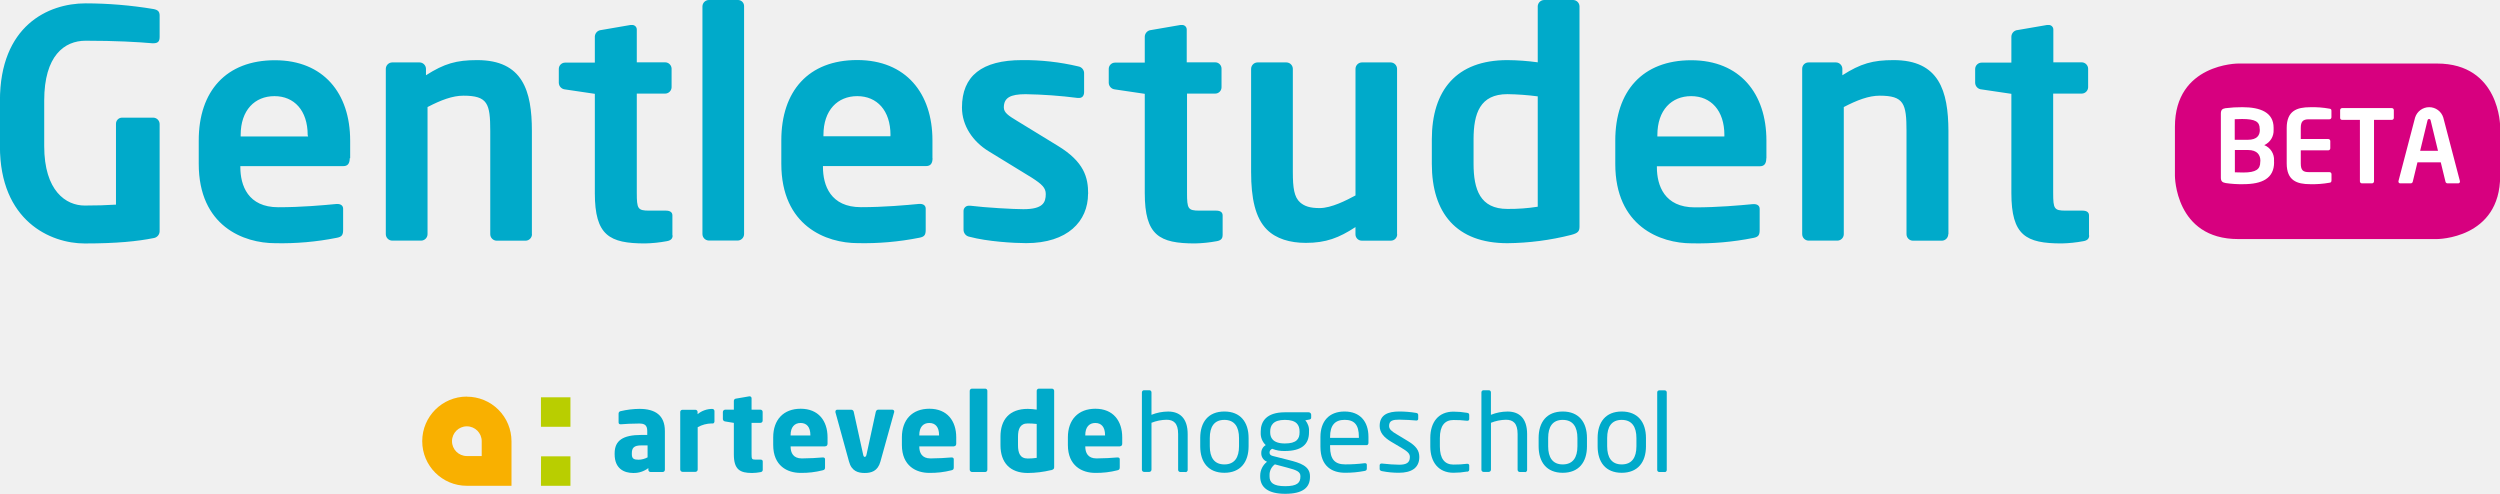
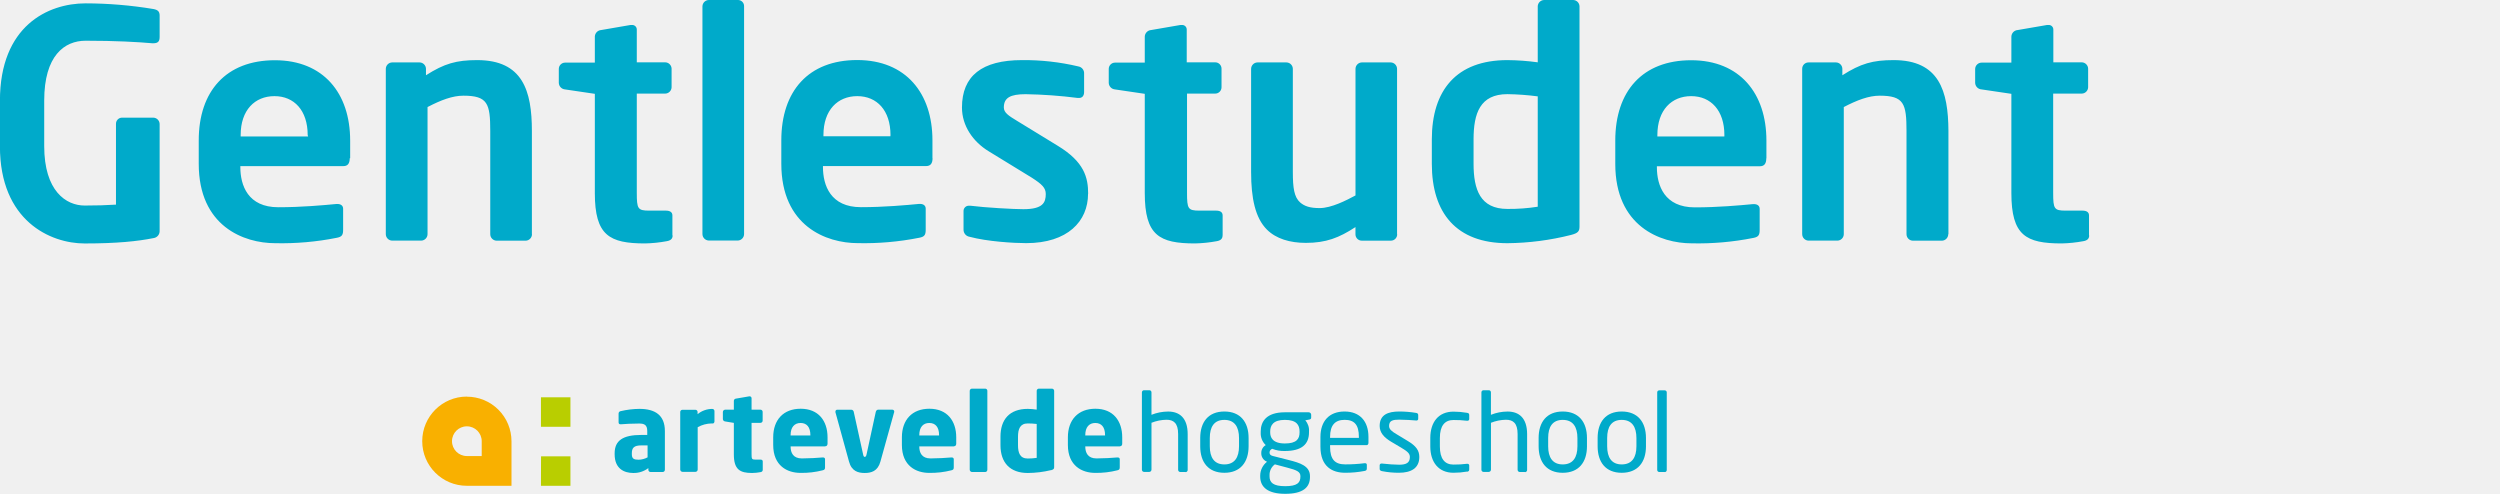
- <svg xmlns="http://www.w3.org/2000/svg" id="Laag_1" data-name="Laag 1" viewBox="0 0 767.36 151.55">
+ <svg xmlns="http://www.w3.org/2000/svg" data-name="Laag 1" width="767.36" height="151.55">
+   <rect id="backgroundrect" width="100%" height="100%" x="0" y="0" fill="none" stroke="none" />
  <defs>
    <style>.cls-1{fill:#00aaca;}.cls-2{fill:#b9ce00;}.cls-3{fill:#f9b000;}.cls-4{fill:#d7007f;}.cls-5{fill:#fff;}</style>
  </defs>
-   <path class="cls-1" d="M758.21,148.77v-6.11c0-1-.78-1.46-2-1.46H751c-3.5,0-3.79-.58-3.79-5.44V105.28H756a2,2,0,0,0,1.94-1.94V97.62A2,2,0,0,0,756,95.68h-8.74v-10a1.4,1.4,0,0,0-1.55-1.46h-.39l-9,1.55a2.09,2.09,0,0,0-1.94,2v8h-9.12a2,2,0,0,0-2,1.94V102a2.1,2.1,0,0,0,2,2l9.12,1.35v30.48c0,13,4.47,15.44,15.43,15.44a41,41,0,0,0,6.6-.68c1.27-.2,1.85-.78,1.85-1.75m-43.2-.39V116.74C715,104.41,712.2,95,698.22,95c-6.4,0-10.09,1.06-15.72,4.65v-2a2,2,0,0,0-1.94-1.94h-8.45a1.94,1.94,0,0,0-1.94,1.94v50.76a2,2,0,0,0,1.94,2H681a2,2,0,0,0,1.94-2v-39c4.08-2.13,7.67-3.49,11-3.49,7.48,0,8.25,2.42,8.25,10.87v31.64a2,2,0,0,0,1.94,2h8.93a2,2,0,0,0,1.94-2m-68.72-30H625.72V118c0-7.67,4.36-11.94,10.38-11.94s10.19,4.37,10.19,11.94Zm12.91,6.7v-5.44c0-14.46-8.15-24.65-23.1-24.65s-23.29,9.51-23.29,24.65v7.18c0,19.13,13.78,24.37,23.49,24.37a86.66,86.66,0,0,0,18.83-1.65c1.74-.3,2-1,2-2.53v-6.4c0-1-.78-1.46-1.75-1.46h-.29c-4.08.39-10.78,1-17.87,1-9.31,0-11.64-6.7-11.64-12.33v-.29h31.64c1.36,0,1.94-.87,1.94-2.42M589,140a56.18,56.18,0,0,1-9.31.68c-8.35,0-10.39-5.92-10.39-13.88v-7.47c0-8,2-13.88,10.39-13.88a80.38,80.38,0,0,1,9.31.68Zm12.82,6V78.49a2,2,0,0,0-1.94-1.94H591a2,2,0,0,0-2,1.94V95.68a72.47,72.47,0,0,0-9.31-.68c-15.63,0-23.2,9.22-23.2,24.36v7.47c0,15.15,7.57,24.37,23.2,24.37a82.91,82.91,0,0,0,19.51-2.53c2.23-.58,2.62-1.16,2.62-2.62m-56,2.43V97.71a2,2,0,0,0-1.94-2H535a2,2,0,0,0-1.94,2v38.83c-2.72,1.46-7.38,3.88-11,3.88-3,0-4.66-.58-6-1.74-1.84-1.65-2.23-4.47-2.23-9.32V97.71a2,2,0,0,0-1.94-2h-8.93a2,2,0,0,0-1.94,2v31.65c0,8,1.26,14.07,4.85,17.66,2.82,2.82,7.08,4.08,11.94,4.08,6.21,0,10.19-1.55,15.24-4.85v2.23a1.94,1.94,0,0,0,1.94,1.94h8.93a1.94,1.94,0,0,0,1.94-1.94m-53.58.29v-6.11c0-1-.77-1.46-2-1.46h-5.14c-3.5,0-3.79-.58-3.79-5.44V105.28H490a1.94,1.94,0,0,0,1.94-1.94V97.62A1.94,1.94,0,0,0,490,95.68h-8.74v-10a1.4,1.4,0,0,0-1.55-1.46h-.39l-9,1.55a2.1,2.1,0,0,0-1.94,2v8h-9.12a1.94,1.94,0,0,0-1.94,1.94V102a2.09,2.09,0,0,0,1.94,2l9.12,1.35v30.48c0,13,4.47,15.44,15.44,15.44a41.08,41.08,0,0,0,6.6-.68c1.26-.2,1.84-.78,1.84-1.75M451,136.05c0-5-1.17-9.8-9.32-14.75L429,113.54c-2.42-1.46-3.88-2.43-3.88-4,0-3,2-4.08,6.7-4.08a145.4,145.4,0,0,1,16,1.16h.38c1,0,1.56-.68,1.56-1.84V99.17A2.11,2.11,0,0,0,448,96.94,71.84,71.84,0,0,0,430.71,95c-12.33,0-18.44,4.85-18.44,14.56,0,5.63,3.4,10.48,8.15,13.39l13.3,8.15c3.11,2,4.27,3.11,4.27,5,0,2.63-.87,4.66-6.89,4.66-2.91,0-11.65-.48-16.31-1.07h-.39a1.62,1.62,0,0,0-1.65,1.56V147a2.19,2.19,0,0,0,1.85,2.23c5.43,1.46,13.59,1.95,17.37,1.95,12.72,0,19-6.7,19-15.15m-60.67-17.66H369.75V118c0-7.67,4.37-11.94,10.39-11.94s10.19,4.37,10.19,11.94Zm12.91,6.7v-5.44c0-14.46-8.15-24.65-23.1-24.65s-23.29,9.51-23.29,24.65v7.18c0,19.13,13.78,24.37,23.48,24.37a86.7,86.7,0,0,0,18.84-1.65c1.74-.3,2-1,2-2.53v-6.4c0-1-.77-1.46-1.74-1.46h-.29c-4.08.39-10.78,1-17.86,1-9.32,0-11.65-6.7-11.65-12.33v-.29H401.3c1.36,0,1.94-.87,1.94-2.42m-57.85,23.29V78.49a1.86,1.86,0,0,0-1.84-1.94h-9a2,2,0,0,0-1.94,1.94v69.89a2,2,0,0,0,1.94,2h9a2,2,0,0,0,1.84-2m-22,.39v-6.11c0-1-.78-1.46-2-1.46h-5.14c-3.5,0-3.79-.58-3.79-5.44V105.28h8.74a2,2,0,0,0,1.94-1.94V97.62a2,2,0,0,0-1.94-1.94h-8.74v-10a1.4,1.4,0,0,0-1.55-1.46h-.39l-9,1.55a2.09,2.09,0,0,0-1.94,2v8h-9.12a1.94,1.94,0,0,0-1.94,1.94V102a2.09,2.09,0,0,0,1.94,2l9.12,1.35v30.48c0,13,4.47,15.44,15.43,15.44a40.86,40.86,0,0,0,6.6-.68c1.27-.2,1.85-.78,1.85-1.75m-43.2-.39V116.74c0-12.33-2.81-21.74-16.79-21.74-6.4,0-10.09,1.06-15.72,4.65v-2a2,2,0,0,0-1.94-1.94h-8.45a2,2,0,0,0-1.94,1.94v50.76a2,2,0,0,0,1.94,2h8.93a2,2,0,0,0,1.94-2v-39c4.08-2.13,7.67-3.49,11-3.49,7.48,0,8.25,2.42,8.25,10.87v31.64a2,2,0,0,0,1.94,2h8.93a2,2,0,0,0,1.94-2m-68.72-30H190.87V118c0-7.67,4.36-11.94,10.38-11.94s10.19,4.37,10.19,11.94Zm12.91,6.7v-5.44c0-14.46-8.15-24.65-23.1-24.65S178,104.51,178,119.65v7.18c0,19.13,13.78,24.37,23.49,24.37a86.66,86.66,0,0,0,18.83-1.65c1.74-.3,2-1,2-2.53v-6.4c0-1-.78-1.46-1.75-1.46h-.29c-4.08.39-10.78,1-17.86,1-9.32,0-11.65-6.7-11.65-12.33v-.29h31.64c1.36,0,1.94-.87,1.94-2.42M166,147.22V114.6a2,2,0,0,0-1.94-1.94h-9.61a1.87,1.87,0,0,0-1.85,1.94v24.76c-3,.19-6,.28-9.61.28-5.72,0-12.42-4.46-12.42-18.24v-14c0-13.78,6.21-18.35,12.71-18.35,9.32,0,16,.39,20.48.78h.3c1.55,0,1.94-.68,1.94-2v-6.5c0-1.26-.58-1.75-1.85-2a128.14,128.14,0,0,0-20.87-1.75c-11.55,0-26.3,6.9-26.3,29.9v14c0,22.91,15.53,29.8,26,29.8,10,0,16.31-.68,21.16-1.65a2.15,2.15,0,0,0,1.85-2.33" transform="translate(-117 -76.55)" />
-   <polygon class="cls-2" points="166.04 149.11 175.09 149.11 175.09 140.06 166.07 140.06 166.04 149.11" />
-   <rect class="cls-2" x="166.04" y="121.95" width="9.05" height="9.05" />
-   <path class="cls-3" d="M264.86,216.53h-4.57a4.56,4.56,0,1,1,4.57-4.56Zm-4.57-18.25a13.69,13.69,0,0,0,0,27.38H274V212a13.68,13.68,0,0,0-13.69-13.69" transform="translate(-117 -76.55)" />
-   <path class="cls-1" d="M315.77,213.26h-1.9c-2.33,0-2.93.8-2.93,2.43v.3c0,1.4.7,1.67,2.1,1.67a6.16,6.16,0,0,0,2.73-.73Zm4.64,8.17h-3.74a.67.67,0,0,1-.66-.67v-.53a7.39,7.39,0,0,1-4.64,1.5c-2.9,0-5.71-1.4-5.71-5.74v-.3c0-3.9,2.51-5.64,8.21-5.64h1.8v-1.2c0-1.9-.93-2.3-2.5-2.3-2.14,0-4.5.13-5.54.23h-.16a.54.54,0,0,1-.6-.6v-2.7a.74.74,0,0,1,.63-.73,26.23,26.23,0,0,1,5.77-.7c4.81,0,7.81,1.93,7.81,6.8v11.91a.67.67,0,0,1-.67.67" transform="translate(-117 -76.55)" />
-   <path class="cls-1" d="M335.73,206.52h-.27a9.09,9.09,0,0,0-4.31,1.16v13a.69.69,0,0,1-.66.7h-4a.72.72,0,0,1-.7-.7V203a.67.67,0,0,1,.67-.67h4a.67.67,0,0,1,.66.67v.67a7.15,7.15,0,0,1,4.51-1.61.67.67,0,0,1,.67.67v3.17c0,.3-.2.64-.5.64" transform="translate(-117 -76.55)" />
-   <path class="cls-1" d="M350.49,221.46a14.16,14.16,0,0,1-2.64.27c-3.67,0-5.6-1-5.6-5.7v-9.68l-2.67-.44a.77.77,0,0,1-.7-.7V203a.72.72,0,0,1,.7-.7h2.67v-2.73a.71.71,0,0,1,.67-.67l4.07-.7h.1a.57.57,0,0,1,.6.57v3.53h2.73a.67.67,0,0,1,.67.67v2.7a.67.67,0,0,1-.67.67h-2.73v9.71c0,1.33.1,1.57,1.1,1.57h1.63c.44,0,.7.2.7.56v2.61a.67.67,0,0,1-.63.66" transform="translate(-117 -76.55)" />
-   <path class="cls-1" d="M365.74,210.09c0-2.47-1.14-3.71-3-3.71s-3.07,1.27-3.07,3.71v.13h6.07Zm4.57,3.47H359.67v.06c0,1.91.8,3.64,3.43,3.64,2.1,0,5.07-.17,6.41-.3h.1c.37,0,.63.17.63.53V220c0,.53-.13.77-.7.9a25.58,25.58,0,0,1-6.84.8c-4,0-8.37-2.13-8.37-8.57v-2.34c0-5.37,3.13-8.78,8.44-8.78,5.47,0,8.24,3.74,8.24,8.78v1.93c0,.51-.27.81-.7.81" transform="translate(-117 -76.55)" />
-   <path class="cls-1" d="M391.45,203.08l-4.21,15.15c-.83,3-2.87,3.5-4.84,3.5s-4-.53-4.8-3.5l-4.17-15.15a.46.46,0,0,1,0-.2.54.54,0,0,1,.53-.57h4.4a.79.79,0,0,1,.7.7l2.88,13.08c.09.5.26.7.49.7s.44-.2.54-.7L385.81,203c.1-.4.36-.7.7-.7h4.4a.57.57,0,0,1,.57.57.46.46,0,0,1,0,.2" transform="translate(-117 -76.55)" />
-   <path class="cls-1" d="M405.24,210.09c0-2.47-1.13-3.71-3-3.71s-3.07,1.27-3.07,3.71v.13h6.07Zm4.57,3.47H399.17v.06c0,1.91.8,3.64,3.44,3.64,2.1,0,5.07-.17,6.4-.3h.1c.37,0,.64.17.64.53V220c0,.53-.13.77-.7.9a25.69,25.69,0,0,1-6.84.8c-4,0-8.38-2.13-8.38-8.57v-2.34c0-5.37,3.14-8.78,8.44-8.78,5.48,0,8.24,3.74,8.24,8.78v1.93c0,.51-.26.81-.7.81" transform="translate(-117 -76.55)" />
-   <path class="cls-1" d="M419.42,221.43h-4.07a.73.73,0,0,1-.7-.7V196.51a.7.7,0,0,1,.7-.67h4.07a.65.65,0,0,1,.64.67v24.22a.67.67,0,0,1-.64.7" transform="translate(-117 -76.55)" />
-   <path class="cls-1" d="M435.21,206.68a25.17,25.17,0,0,0-2.74-.16c-2.37,0-3,1.73-3,4.07v2.6c0,2.37.6,4.1,3,4.1a18.62,18.62,0,0,0,2.74-.2Zm4.37,14.18a31.27,31.27,0,0,1-7.11.87c-5.41,0-8.38-3.13-8.38-8.54v-2.6c0-5.24,2.74-8.54,8.38-8.54a21.89,21.89,0,0,1,2.74.23v-5.77a.67.67,0,0,1,.66-.67h4a.7.7,0,0,1,.7.67v23.38c0,.54-.13.77-1,1" transform="translate(-117 -76.55)" />
-   <path class="cls-1" d="M456.19,210.09c0-2.47-1.13-3.71-3-3.71s-3.07,1.27-3.07,3.71v.13h6.07Zm4.57,3.47H450.12v.06c0,1.91.8,3.64,3.44,3.64,2.1,0,5.07-.17,6.4-.3h.1c.37,0,.64.17.64.53V220c0,.53-.14.77-.7.9a25.69,25.69,0,0,1-6.84.8c-4,0-8.38-2.13-8.38-8.57v-2.34c0-5.37,3.14-8.78,8.44-8.78,5.48,0,8.24,3.74,8.24,8.78v1.93c0,.51-.26.81-.7.81" transform="translate(-117 -76.55)" />
-   <path class="cls-1" d="M480.89,221.43h-1.61a.67.67,0,0,1-.66-.67v-11c0-3.34-1.41-4.37-3.57-4.37a12.9,12.9,0,0,0-4.61.93v14.41a.69.69,0,0,1-.66.67h-1.64a.67.67,0,0,1-.64-.67V197a.65.65,0,0,1,.64-.67h1.67a.64.64,0,0,1,.63.67v6.87a13.94,13.94,0,0,1,5.11-1c3.53,0,6,2,6,6.94v11a.67.67,0,0,1-.66.67" transform="translate(-117 -76.55)" />
-   <path class="cls-1" d="M497.31,211c0-3.41-1.36-5.57-4.5-5.57s-4.47,2.13-4.47,5.57v2.53c0,3.41,1.33,5.57,4.47,5.57s4.5-2.13,4.5-5.57Zm-4.5,10.67c-4.91,0-7.41-3.23-7.41-8.14V211c0-4.91,2.5-8.14,7.41-8.14s7.44,3.23,7.44,8.14v2.53c0,4.91-2.54,8.14-7.44,8.14" transform="translate(-117 -76.55)" />
-   <path class="cls-1" d="M515.89,209c0-2-.91-3.57-4.51-3.57s-4.5,1.71-4.5,3.57v.27c0,1.47.66,3.4,4.5,3.4,3.6,0,4.51-1.4,4.51-3.4Zm.26,13.68c0-1.3-1.07-1.83-4.07-2.6l-3.77-1a4,4,0,0,0-1.63,3.4v.3c0,1.87,1.1,3,4.8,3s4.67-1.07,4.67-2.91Zm2.71-17.35-1.21.24a4.62,4.62,0,0,1,1.14,3.43v.27c0,3.67-2.27,5.71-7.41,5.71a9.61,9.61,0,0,1-3.87-.67,1.21,1.21,0,0,0-.83,1.13c0,.57.26.87,1,1.07l5,1.27c3.27.83,6.41,1.77,6.41,4.9v.27c0,3.21-2.13,5.17-7.61,5.17-5.27,0-7.67-2-7.67-5.3v-.3a5.42,5.42,0,0,1,2.1-4.24l-.23-.1a2.75,2.75,0,0,1-1.54-2.6v0a2.75,2.75,0,0,1,1.37-2.41,4.93,4.93,0,0,1-1.54-3.87V209c0-3,1.67-5.9,7.41-5.9h7.31a.77.77,0,0,1,.77.73v.87c0,.43-.24.57-.6.63" transform="translate(-117 -76.55)" />
-   <path class="cls-1" d="M534.1,210.65c0-3.77-1.43-5.23-4.37-5.23s-4.47,1.63-4.47,5.23v.3h8.84Zm2.34,2.54H525.26v.47c0,4,1.57,5.43,4.64,5.43a46.45,46.45,0,0,0,5.94-.36H536c.27,0,.54.13.54.47v1.13c0,.43-.13.67-.67.77a30.74,30.74,0,0,1-6,.56c-3.84,0-7.57-1.8-7.57-8v-3c0-4.77,2.63-7.8,7.4-7.8s7.34,3.07,7.34,7.8v1.8c0,.44-.23.74-.63.74" transform="translate(-117 -76.55)" />
-   <path class="cls-1" d="M546.45,221.66a25.82,25.82,0,0,1-5.27-.5c-.44-.1-.7-.3-.7-.66v-1.17a.54.54,0,0,1,.6-.5h.13c1.6.2,4,.36,5.24.36,2.17,0,3.3-.56,3.3-2.36,0-1-.6-1.64-2.5-2.77l-3.37-2c-2-1.23-3.4-2.66-3.4-4.77,0-3.47,2.6-4.43,6-4.43a31,31,0,0,1,5.2.43c.44.07.63.3.63.67v1.1a.5.5,0,0,1-.56.56h-.1c-1.17-.1-3.31-.26-5.17-.26s-3.11.23-3.11,1.93c0,1,.77,1.64,2.3,2.54l3.31,2c2.77,1.63,3.67,3.07,3.67,5,0,3.4-2.5,4.83-6.24,4.83" transform="translate(-117 -76.55)" />
-   <path class="cls-1" d="M567.3,221.3a24.25,24.25,0,0,1-4.17.36c-4.54,0-7.11-3.2-7.11-8.1V211c0-4.9,2.54-8.1,7.11-8.1a24.53,24.53,0,0,1,4.17.36c.53.1.67.27.67.74v1.2a.51.51,0,0,1-.57.5h-.13a32,32,0,0,0-4.14-.23c-2.67,0-4.17,1.76-4.17,5.53v2.61c0,3.73,1.47,5.54,4.17,5.54a31.93,31.93,0,0,0,4.14-.24h.13a.51.51,0,0,1,.57.5v1.2c0,.44-.14.64-.67.74" transform="translate(-117 -76.55)" />
-   <path class="cls-1" d="M585.08,221.43h-1.59a.67.67,0,0,1-.67-.67v-11c0-3.34-1.41-4.37-3.57-4.37a12.9,12.9,0,0,0-4.61.93v14.41a.69.69,0,0,1-.66.67h-1.64a.66.66,0,0,1-.63-.67V197a.64.64,0,0,1,.63-.67H574a.64.64,0,0,1,.63.67v6.87a13.94,13.94,0,0,1,5.11-1c3.53,0,6,2,6,6.94v11a.67.67,0,0,1-.67.67" transform="translate(-117 -76.55)" />
-   <path class="cls-1" d="M601.18,211c0-3.41-1.37-5.57-4.51-5.57s-4.47,2.13-4.47,5.57v2.53c0,3.41,1.34,5.57,4.47,5.57s4.51-2.13,4.51-5.57Zm-4.51,10.67c-4.9,0-7.4-3.23-7.4-8.14V211c0-4.91,2.5-8.14,7.4-8.14s7.44,3.23,7.44,8.14v2.53c0,4.91-2.53,8.14-7.44,8.14" transform="translate(-117 -76.55)" />
-   <path class="cls-1" d="M619.29,211c0-3.41-1.37-5.57-4.51-5.57s-4.47,2.13-4.47,5.57v2.53c0,3.41,1.34,5.57,4.47,5.57s4.51-2.13,4.51-5.57Zm-4.51,10.67c-4.9,0-7.4-3.23-7.4-8.14V211c0-4.91,2.5-8.14,7.4-8.14s7.44,3.23,7.44,8.14v2.53c0,4.91-2.53,8.14-7.44,8.14" transform="translate(-117 -76.55)" />
-   <path class="cls-1" d="M628,221.43h-1.73a.63.63,0,0,1-.6-.67V197a.6.6,0,0,1,.6-.63H628a.6.6,0,0,1,.6.63v23.79a.63.63,0,0,1-.6.67" transform="translate(-117 -76.55)" />
-   <path class="cls-4" d="M804,96.05s-19.42,0-19.42,19.41v15.06s0,19.41,19.42,19.41H865s19.41,0,19.41-19.41V115.46s0-19.41-19.41-19.41Z" transform="translate(-117 -76.55)" />
-   <path class="cls-5" d="M865.33,122.84h-5.48l2.24-9.25c.1-.37.19-.5.5-.5s.41.13.5.5Zm6.73,9.46a1.3,1.3,0,0,1,0-.15l-5.11-19.52a4.53,4.53,0,0,0-8.65,0l-5.11,19.52a1.3,1.3,0,0,1,0,.15.53.53,0,0,0,.56.53H857a.66.66,0,0,0,.59-.53l1.43-5.92h7.16l1.44,5.92a.66.66,0,0,0,.59.53h3.3a.53.53,0,0,0,.56-.53m-20.3-19.52v-2.46a.6.6,0,0,0-.63-.59H835.91a.6.6,0,0,0-.62.59v2.46a.57.57,0,0,0,.62.56h5.45v18.87a.62.62,0,0,0,.62.62h3.08a.63.63,0,0,0,.63-.62V113.34h5.44a.58.58,0,0,0,.63-.56M832.64,132v-2a.62.62,0,0,0-.62-.62h-6.35c-1.81,0-2.46-.62-2.46-2.68v-4h8.43a.63.63,0,0,0,.63-.62v-2.24a.63.63,0,0,0-.63-.62h-8.43v-3.37c0-2,.65-2.68,2.46-2.68H832a.62.62,0,0,0,.62-.62v-2c0-.43-.16-.59-.62-.65a28.91,28.91,0,0,0-5.92-.44c-4.05,0-7.19,1.09-7.19,6.38V126.7c0,5.29,3.14,6.38,7.19,6.38a28.91,28.91,0,0,0,5.92-.44c.46-.06.62-.21.62-.65m-21.85-5.7c0,2.18-1.25,3.21-5.23,3.21-.66,0-1.81-.06-2.56-.06v-6.85h4c2.92,0,3.83,1.59,3.83,3.3Zm-.13-9.83c0,1.58-.81,3-3.7,3h-4v-6.32c.66,0,1.53-.06,2.28-.06,4,0,5.38.81,5.38,3Zm4.36,9.9v-.53a4.79,4.79,0,0,0-3-4.74,4.86,4.86,0,0,0,2.87-4.7v-.62c0-4.7-4-6.32-9.59-6.32a39.5,39.5,0,0,0-5.2.31c-1,.16-1.4.56-1.4,1.68v19.62c0,1.15.46,1.49,1.49,1.68a32.19,32.19,0,0,0,5.39.34c5.79,0,9.46-1.77,9.46-6.72" transform="translate(-117 -76.55)" />
+   <g class="currentLayer" style="">
+     <path class="cls-1" d="M641.21,72.22 v-6.11 c0,-1 -0.78,-1.46 -2,-1.46 H634 c-3.5,0 -3.79,-0.58 -3.79,-5.44 V28.73 H639 a2,2 0 0 0 1.94,-1.94 V21.07 A2,2 0 0 0 639,19.13 h-8.74 v-10 a1.4,1.4 0 0 0 -1.55,-1.46 h-0.39 l-9,1.55 a2.09,2.09 0 0 0 -1.94,2 v8 h-9.12 a2,2 0 0 0 -2,1.94 V25.45 a2.1,2.1 0 0 0 2,2 l9.12,1.35 v30.48 c0,13 4.47,15.44 15.43,15.44 a41,41 0 0 0 6.6,-0.68 c1.27,-0.2 1.85,-0.78 1.85,-1.75 m-43.2,-0.39 V40.19 C598,27.86 595.2,18.45 581.22,18.45 c-6.4,0 -10.09,1.06 -15.72,4.65 v-2 a2,2 0 0 0 -1.94,-1.94 h-8.45 a1.94,1.94 0 0 0 -1.94,1.94 v50.76 a2,2 0 0 0 1.94,2 H564 a2,2 0 0 0 1.94,-2 v-39 c4.08,-2.13 7.67,-3.49 11,-3.49 c7.48,0 8.25,2.42 8.25,10.87 v31.64 a2,2 0 0 0 1.94,2 h8.93 a2,2 0 0 0 1.94,-2 m-68.72,-30 H508.72 V41.45 c0,-7.67 4.36,-11.94 10.38,-11.94 s10.19,4.37 10.19,11.94 zm12.91,6.7 v-5.44 c0,-14.46 -8.15,-24.65 -23.1,-24.65 s-23.29,9.51 -23.29,24.65 v7.18 c0,19.13 13.78,24.37 23.49,24.37 a86.66,86.66 0 0 0 18.83,-1.65 c1.74,-0.3 2,-1 2,-2.53 v-6.4 c0,-1 -0.78,-1.46 -1.75,-1.46 h-0.29 c-4.08,0.39 -10.78,1 -17.87,1 c-9.31,0 -11.64,-6.7 -11.64,-12.33 v-0.29 h31.64 c1.36,0 1.94,-0.87 1.94,-2.42 M472,63.45 a56.18,56.18 0 0 1 -9.31,0.68 c-8.35,0 -10.39,-5.92 -10.39,-13.88 v-7.47 c0,-8 2,-13.88 10.39,-13.88 a80.38,80.38 0 0 1 9.31,0.68 zm12.82,6 V1.94 a2,2 0 0 0 -1.94,-1.94 H474 a2,2 0 0 0 -2,1.94 V19.13 a72.47,72.47 0 0 0 -9.31,-0.68 c-15.63,0 -23.2,9.22 -23.2,24.36 v7.47 c0,15.15 7.57,24.37 23.2,24.37 a82.91,82.91 0 0 0 19.51,-2.53 c2.23,-0.58 2.62,-1.16 2.62,-2.62 m-56,2.43 V21.16 a2,2 0 0 0 -1.94,-2 H418 a2,2 0 0 0 -1.94,2 v38.83 c-2.72,1.46 -7.38,3.88 -11,3.88 c-3,0 -4.66,-0.58 -6,-1.74 c-1.84,-1.65 -2.23,-4.47 -2.23,-9.32 V21.16 a2,2 0 0 0 -1.94,-2 h-8.93 a2,2 0 0 0 -1.94,2 v31.65 c0,8 1.26,14.07 4.85,17.66 c2.82,2.82 7.08,4.08 11.94,4.08 c6.21,0 10.19,-1.55 15.24,-4.85 v2.23 a1.94,1.94 0 0 0 1.94,1.94 h8.93 a1.94,1.94 0 0 0 1.94,-1.94 m-53.58,0.29 v-6.11 c0,-1 -0.77,-1.46 -2,-1.46 h-5.14 c-3.5,0 -3.79,-0.58 -3.79,-5.44 V28.73 H373 a1.94,1.94 0 0 0 1.94,-1.94 V21.07 A1.94,1.94 0 0 0 373,19.13 h-8.74 v-10 a1.4,1.4 0 0 0 -1.55,-1.46 h-0.39 l-9,1.55 a2.1,2.1 0 0 0 -1.94,2 v8 h-9.12 a1.94,1.94 0 0 0 -1.94,1.94 V25.45 a2.09,2.09 0 0 0 1.94,2 l9.12,1.35 v30.48 c0,13 4.47,15.44 15.44,15.44 a41.08,41.08 0 0 0 6.6,-0.68 c1.26,-0.2 1.84,-0.78 1.84,-1.75 M334,59.5 c0,-5 -1.17,-9.8 -9.32,-14.75 L312,36.99 c-2.42,-1.46 -3.88,-2.43 -3.88,-4 c0,-3 2,-4.08 6.7,-4.08 a145.4,145.4 0 0 1 16,1.16 h0.38 c1,0 1.56,-0.68 1.56,-1.84 V22.62 A2.11,2.11 0 0 0 331,20.39 A71.84,71.84 0 0 0 313.71,18.45 c-12.33,0 -18.44,4.85 -18.44,14.56 c0,5.63 3.4,10.48 8.15,13.39 l13.3,8.15 c3.11,2 4.27,3.11 4.27,5 c0,2.63 -0.87,4.66 -6.89,4.66 c-2.91,0 -11.65,-0.48 -16.31,-1.07 h-0.39 a1.62,1.62 0 0 0 -1.65,1.56 V70.45 a2.19,2.19 0 0 0 1.85,2.23 c5.43,1.46 13.59,1.95 17.37,1.95 c12.72,0 19,-6.7 19,-15.15 m-60.67,-17.66 H252.75 V41.45 c0,-7.67 4.37,-11.94 10.39,-11.94 s10.19,4.37 10.19,11.94 zm12.91,6.7 v-5.44 c0,-14.46 -8.15,-24.65 -23.1,-24.65 s-23.29,9.51 -23.29,24.65 v7.18 c0,19.13 13.78,24.37 23.48,24.37 a86.7,86.7 0 0 0 18.84,-1.65 c1.74,-0.3 2,-1 2,-2.53 v-6.4 c0,-1 -0.77,-1.46 -1.74,-1.46 h-0.29 c-4.08,0.39 -10.78,1 -17.86,1 c-9.32,0 -11.65,-6.7 -11.65,-12.33 v-0.29 H284.3 c1.36,0 1.94,-0.87 1.94,-2.42 m-57.85,23.29 V1.94 a1.86,1.86 0 0 0 -1.84,-1.94 h-9 a2,2 0 0 0 -1.94,1.94 v69.89 a2,2 0 0 0 1.94,2 h9 a2,2 0 0 0 1.84,-2 m-22,0.39 v-6.11 c0,-1 -0.78,-1.46 -2,-1.46 h-5.14 c-3.5,0 -3.79,-0.58 -3.79,-5.44 V28.73 h8.74 a2,2 0 0 0 1.94,-1.94 V21.07 a2,2 0 0 0 -1.94,-1.94 h-8.74 v-10 a1.4,1.4 0 0 0 -1.55,-1.46 h-0.39 l-9,1.55 a2.09,2.09 0 0 0 -1.94,2 v8 h-9.12 a1.94,1.94 0 0 0 -1.94,1.94 V25.45 a2.09,2.09 0 0 0 1.94,2 l9.12,1.35 v30.48 c0,13 4.47,15.44 15.43,15.44 a40.86,40.86 0 0 0 6.6,-0.68 c1.27,-0.2 1.85,-0.78 1.85,-1.75 m-43.2,-0.39 V40.19 c0,-12.33 -2.81,-21.74 -16.79,-21.74 c-6.4,0 -10.09,1.06 -15.72,4.65 v-2 a2,2 0 0 0 -1.94,-1.94 h-8.45 a2,2 0 0 0 -1.94,1.94 v50.76 a2,2 0 0 0 1.94,2 h8.93 a2,2 0 0 0 1.94,-2 v-39 c4.08,-2.13 7.67,-3.49 11,-3.49 c7.48,0 8.25,2.42 8.25,10.87 v31.64 a2,2 0 0 0 1.94,2 h8.93 a2,2 0 0 0 1.94,-2 m-68.72,-30 H73.87 V41.45 c0,-7.67 4.36,-11.94 10.38,-11.94 s10.19,4.37 10.19,11.94 zm12.91,6.7 v-5.44 c0,-14.46 -8.15,-24.65 -23.1,-24.65 S61,27.96 61,43.1 v7.18 c0,19.13 13.78,24.37 23.49,24.37 a86.66,86.66 0 0 0 18.83,-1.65 c1.74,-0.3 2,-1 2,-2.53 v-6.4 c0,-1 -0.78,-1.46 -1.75,-1.46 h-0.29 c-4.08,0.39 -10.78,1 -17.86,1 c-9.32,0 -11.65,-6.7 -11.65,-12.33 v-0.29 h31.64 c1.36,0 1.94,-0.87 1.94,-2.42 M49,70.67 V38.05 a2,2 0 0 0 -1.94,-1.94 h-9.61 a1.87,1.87 0 0 0 -1.85,1.94 v24.76 c-3,0.19 -6,0.28 -9.61,0.28 c-5.72,0 -12.42,-4.46 -12.42,-18.24 v-14 c0,-13.78 6.21,-18.35 12.71,-18.35 c9.32,0 16,0.39 20.48,0.78 h0.3 c1.55,0 1.94,-0.68 1.94,-2 v-6.5 c0,-1.26 -0.58,-1.75 -1.85,-2 a128.14,128.14 0 0 0 -20.87,-1.75 c-11.55,0 -26.3,6.9 -26.3,29.9 v14 c0,22.91 15.53,29.8 26,29.8 c10,0 16.31,-0.68 21.16,-1.65 a2.15,2.15 0 0 0 1.85,-2.33 " id="svg_1" />
+     <polygon class="cls-2" points="166.04 149.11 175.09 149.11 175.09 140.06 166.07 140.06 166.04 149.11" id="svg_2" />
+     <rect class="cls-2" x="166.04" y="121.95" width="9.05" height="9.05" id="svg_3" />
+     <path class="cls-3" d="M147.86,139.98 h-4.57 a4.56,4.56 0 1 1 4.57,-4.56 zm-4.57,-18.25 a13.69,13.69 0 0 0 0,27.38 H157 V135.45 a13.68,13.68 0 0 0 -13.69,-13.69 " id="svg_4" />
+     <path class="cls-1" d="M198.77,136.71 h-1.9 c-2.33,0 -2.93,0.8 -2.93,2.43 v0.3 c0,1.4 0.7,1.67 2.1,1.67 a6.16,6.16 0 0 0 2.73,-0.73 zm4.64,8.17 h-3.74 a0.67,0.67 0 0 1 -0.66,-0.67 v-0.53 a7.39,7.39 0 0 1 -4.64,1.5 c-2.9,0 -5.71,-1.4 -5.71,-5.74 v-0.3 c0,-3.9 2.51,-5.64 8.21,-5.64 h1.8 v-1.2 c0,-1.9 -0.93,-2.3 -2.5,-2.3 c-2.14,0 -4.5,0.13 -5.54,0.23 h-0.16 a0.54,0.54 0 0 1 -0.6,-0.6 v-2.7 a0.74,0.74 0 0 1 0.63,-0.73 a26.23,26.23 0 0 1 5.77,-0.7 c4.81,0 7.81,1.93 7.81,6.8 v11.91 a0.67,0.67 0 0 1 -0.67,0.67 " id="svg_5" />
+     <path class="cls-1" d="M218.73,129.97 h-0.27 a9.09,9.09 0 0 0 -4.31,1.16 v13 a0.69,0.69 0 0 1 -0.66,0.7 h-4 a0.72,0.72 0 0 1 -0.7,-0.7 V126.45 a0.67,0.67 0 0 1 0.67,-0.67 h4 a0.67,0.67 0 0 1 0.66,0.67 v0.67 a7.15,7.15 0 0 1 4.51,-1.61 a0.67,0.67 0 0 1 0.67,0.67 v3.17 c0,0.3 -0.2,0.64 -0.5,0.64 " id="svg_6" />
+     <path class="cls-1" d="M233.49,144.91 a14.16,14.16 0 0 1 -2.64,0.27 c-3.67,0 -5.6,-1 -5.6,-5.7 v-9.68 l-2.67,-0.44 a0.77,0.77 0 0 1 -0.7,-0.7 V126.45 a0.72,0.72 0 0 1 0.7,-0.7 h2.67 v-2.73 a0.71,0.71 0 0 1 0.67,-0.67 l4.07,-0.7 h0.1 a0.57,0.57 0 0 1 0.6,0.57 v3.53 h2.73 a0.67,0.67 0 0 1 0.67,0.67 v2.7 a0.67,0.67 0 0 1 -0.67,0.67 h-2.73 v9.71 c0,1.33 0.1,1.57 1.1,1.57 h1.63 c0.44,0 0.7,0.2 0.7,0.56 v2.61 a0.67,0.67 0 0 1 -0.63,0.66 " id="svg_7" />
+     <path class="cls-1" d="M248.74,133.54 c0,-2.47 -1.14,-3.71 -3,-3.71 s-3.07,1.27 -3.07,3.71 v0.13 h6.07 zm4.57,3.47 H242.67 v0.06 c0,1.91 0.8,3.64 3.43,3.64 c2.1,0 5.07,-0.17 6.41,-0.3 h0.1 c0.37,0 0.63,0.17 0.63,0.53 V143.45 c0,0.53 -0.13,0.77 -0.7,0.9 a25.58,25.58 0 0 1 -6.84,0.8 c-4,0 -8.37,-2.13 -8.37,-8.57 v-2.34 c0,-5.37 3.13,-8.78 8.44,-8.78 c5.47,0 8.24,3.74 8.24,8.78 v1.93 c0,0.51 -0.27,0.81 -0.7,0.81 " id="svg_8" />
+     <path class="cls-1" d="M274.45,126.53 l-4.21,15.15 c-0.83,3 -2.87,3.5 -4.84,3.5 s-4,-0.53 -4.8,-3.5 l-4.17,-15.15 a0.46,0.46 0 0 1 0,-0.2 a0.54,0.54 0 0 1 0.53,-0.57 h4.4 a0.79,0.79 0 0 1 0.7,0.7 l2.88,13.08 c0.09,0.5 0.26,0.7 0.49,0.7 s0.44,-0.2 0.54,-0.7 L268.81,126.45 c0.1,-0.4 0.36,-0.7 0.7,-0.7 h4.4 a0.57,0.57 0 0 1 0.57,0.57 a0.46,0.46 0 0 1 0,0.2 " id="svg_9" />
+     <path class="cls-1" d="M288.24,133.54 c0,-2.47 -1.13,-3.71 -3,-3.71 s-3.07,1.27 -3.07,3.71 v0.13 h6.07 zm4.57,3.47 H282.17 v0.06 c0,1.91 0.8,3.64 3.44,3.64 c2.1,0 5.07,-0.17 6.4,-0.3 h0.1 c0.37,0 0.64,0.17 0.64,0.53 V143.45 c0,0.53 -0.13,0.77 -0.7,0.9 a25.69,25.69 0 0 1 -6.84,0.8 c-4,0 -8.38,-2.13 -8.38,-8.57 v-2.34 c0,-5.37 3.14,-8.78 8.44,-8.78 c5.48,0 8.24,3.74 8.24,8.78 v1.93 c0,0.51 -0.26,0.81 -0.7,0.81 " id="svg_10" />
+     <path class="cls-1" d="M302.42,144.88 h-4.07 a0.73,0.73 0 0 1 -0.7,-0.7 V119.96 a0.7,0.7 0 0 1 0.7,-0.67 h4.07 a0.65,0.65 0 0 1 0.64,0.67 v24.22 a0.67,0.67 0 0 1 -0.64,0.7 " id="svg_11" />
+     <path class="cls-1" d="M318.21,130.13 a25.17,25.17 0 0 0 -2.74,-0.16 c-2.37,0 -3,1.73 -3,4.07 v2.6 c0,2.37 0.6,4.1 3,4.1 a18.62,18.62 0 0 0 2.74,-0.2 zm4.37,14.18 a31.27,31.27 0 0 1 -7.11,0.87 c-5.41,0 -8.38,-3.13 -8.38,-8.54 v-2.6 c0,-5.24 2.74,-8.54 8.38,-8.54 a21.89,21.89 0 0 1 2.74,0.23 v-5.77 a0.67,0.67 0 0 1 0.66,-0.67 h4 a0.7,0.7 0 0 1 0.7,0.67 v23.38 c0,0.54 -0.13,0.77 -1,1 " id="svg_12" />
+     <path class="cls-1" d="M339.19,133.54 c0,-2.47 -1.13,-3.71 -3,-3.71 s-3.07,1.27 -3.07,3.71 v0.13 h6.07 zm4.57,3.47 H333.12 v0.06 c0,1.91 0.8,3.64 3.44,3.64 c2.1,0 5.07,-0.17 6.4,-0.3 h0.1 c0.37,0 0.64,0.17 0.64,0.53 V143.45 c0,0.53 -0.14,0.77 -0.7,0.9 a25.69,25.69 0 0 1 -6.84,0.8 c-4,0 -8.38,-2.13 -8.38,-8.57 v-2.34 c0,-5.37 3.14,-8.78 8.44,-8.78 c5.48,0 8.24,3.74 8.24,8.78 v1.93 c0,0.51 -0.26,0.81 -0.7,0.81 " id="svg_13" />
+     <path class="cls-1" d="M363.89,144.88 h-1.61 a0.67,0.67 0 0 1 -0.66,-0.67 v-11 c0,-3.34 -1.41,-4.37 -3.57,-4.37 a12.9,12.9 0 0 0 -4.61,0.93 v14.41 a0.69,0.69 0 0 1 -0.66,0.67 h-1.64 a0.67,0.67 0 0 1 -0.64,-0.67 V120.45 a0.65,0.65 0 0 1 0.64,-0.67 h1.67 a0.64,0.64 0 0 1 0.63,0.67 v6.87 a13.94,13.94 0 0 1 5.11,-1 c3.53,0 6,2 6,6.94 v11 a0.67,0.67 0 0 1 -0.66,0.67 " id="svg_14" />
+     <path class="cls-1" d="M380.31,134.45 c0,-3.41 -1.36,-5.57 -4.5,-5.57 s-4.47,2.13 -4.47,5.57 v2.53 c0,3.41 1.33,5.57 4.47,5.57 s4.5,-2.13 4.5,-5.57 zm-4.5,10.67 c-4.91,0 -7.41,-3.23 -7.41,-8.14 V134.45 c0,-4.91 2.5,-8.14 7.41,-8.14 s7.44,3.23 7.44,8.14 v2.53 c0,4.91 -2.54,8.14 -7.44,8.14 " id="svg_15" />
+     <path class="cls-1" d="M398.89,132.45 c0,-2 -0.91,-3.57 -4.51,-3.57 s-4.5,1.71 -4.5,3.57 v0.27 c0,1.47 0.66,3.4 4.5,3.4 c3.6,0 4.51,-1.4 4.51,-3.4 zm0.26,13.68 c0,-1.3 -1.07,-1.83 -4.07,-2.6 l-3.77,-1 a4,4 0 0 0 -1.63,3.4 v0.3 c0,1.87 1.1,3 4.8,3 s4.67,-1.07 4.67,-2.91 zm2.71,-17.35 l-1.21,0.24 a4.62,4.62 0 0 1 1.14,3.43 v0.27 c0,3.67 -2.27,5.71 -7.41,5.71 a9.61,9.61 0 0 1 -3.87,-0.67 a1.21,1.21 0 0 0 -0.83,1.13 c0,0.57 0.26,0.87 1,1.07 l5,1.27 c3.27,0.83 6.41,1.77 6.41,4.9 v0.27 c0,3.21 -2.13,5.17 -7.61,5.17 c-5.27,0 -7.67,-2 -7.67,-5.3 v-0.3 a5.42,5.42 0 0 1 2.1,-4.24 l-0.23,-0.1 a2.75,2.75 0 0 1 -1.54,-2.6 v0 a2.75,2.75 0 0 1 1.37,-2.41 a4.93,4.93 0 0 1 -1.54,-3.87 V132.45 c0,-3 1.67,-5.9 7.41,-5.9 h7.31 a0.77,0.77 0 0 1 0.77,0.73 v0.87 c0,0.43 -0.24,0.57 -0.6,0.63 " id="svg_16" />
+     <path class="cls-1" d="M417.1,134.1 c0,-3.77 -1.43,-5.23 -4.37,-5.23 s-4.47,1.63 -4.47,5.23 v0.3 h8.84 zm2.34,2.54 H408.26 v0.47 c0,4 1.57,5.43 4.64,5.43 a46.45,46.45 0 0 0 5.94,-0.36 H419 c0.27,0 0.54,0.13 0.54,0.47 v1.13 c0,0.43 -0.13,0.67 -0.67,0.77 a30.74,30.74 0 0 1 -6,0.56 c-3.84,0 -7.57,-1.8 -7.57,-8 v-3 c0,-4.77 2.63,-7.8 7.4,-7.8 s7.34,3.07 7.34,7.8 v1.8 c0,0.44 -0.23,0.74 -0.63,0.74 " id="svg_17" />
+     <path class="cls-1" d="M429.45,145.11 a25.82,25.82 0 0 1 -5.27,-0.5 c-0.44,-0.1 -0.7,-0.3 -0.7,-0.66 v-1.17 a0.54,0.54 0 0 1 0.6,-0.5 h0.13 c1.6,0.2 4,0.36 5.24,0.36 c2.17,0 3.3,-0.56 3.3,-2.36 c0,-1 -0.6,-1.64 -2.5,-2.77 l-3.37,-2 c-2,-1.23 -3.4,-2.66 -3.4,-4.77 c0,-3.47 2.6,-4.43 6,-4.43 a31,31 0 0 1 5.2,0.43 c0.44,0.07 0.63,0.3 0.63,0.67 v1.1 a0.5,0.5 0 0 1 -0.56,0.56 h-0.1 c-1.17,-0.1 -3.31,-0.26 -5.17,-0.26 s-3.11,0.23 -3.11,1.93 c0,1 0.77,1.64 2.3,2.54 l3.31,2 c2.77,1.63 3.67,3.07 3.67,5 c0,3.4 -2.5,4.83 -6.24,4.83 " id="svg_18" />
+     <path class="cls-1" d="M450.3,144.75 a24.25,24.25 0 0 1 -4.17,0.36 c-4.54,0 -7.11,-3.2 -7.11,-8.1 V134.45 c0,-4.9 2.54,-8.1 7.11,-8.1 a24.53,24.53 0 0 1 4.17,0.36 c0.53,0.1 0.67,0.27 0.67,0.74 v1.2 a0.51,0.51 0 0 1 -0.57,0.5 h-0.13 a32,32 0 0 0 -4.14,-0.23 c-2.67,0 -4.17,1.76 -4.17,5.53 v2.61 c0,3.73 1.47,5.54 4.17,5.54 a31.93,31.93 0 0 0 4.14,-0.24 h0.13 a0.51,0.51 0 0 1 0.57,0.5 v1.2 c0,0.44 -0.14,0.64 -0.67,0.74 " id="svg_19" />
+     <path class="cls-1" d="M468.08,144.88 h-1.59 a0.67,0.67 0 0 1 -0.67,-0.67 v-11 c0,-3.34 -1.41,-4.37 -3.57,-4.37 a12.9,12.9 0 0 0 -4.61,0.93 v14.41 a0.69,0.69 0 0 1 -0.66,0.67 h-1.64 a0.66,0.66 0 0 1 -0.63,-0.67 V120.45 a0.64,0.64 0 0 1 0.63,-0.67 H457 a0.64,0.64 0 0 1 0.63,0.67 v6.87 a13.94,13.94 0 0 1 5.11,-1 c3.53,0 6,2 6,6.94 v11 a0.67,0.67 0 0 1 -0.67,0.67 " id="svg_20" />
+     <path class="cls-1" d="M484.18,134.45 c0,-3.41 -1.37,-5.57 -4.51,-5.57 s-4.47,2.13 -4.47,5.57 v2.53 c0,3.41 1.34,5.57 4.47,5.57 s4.51,-2.13 4.51,-5.57 zm-4.51,10.67 c-4.9,0 -7.4,-3.23 -7.4,-8.14 V134.45 c0,-4.91 2.5,-8.14 7.4,-8.14 s7.44,3.23 7.44,8.14 v2.53 c0,4.91 -2.53,8.14 -7.44,8.14 " id="svg_21" />
+     <path class="cls-1" d="M502.29,134.45 c0,-3.41 -1.37,-5.57 -4.51,-5.57 s-4.47,2.13 -4.47,5.57 v2.53 c0,3.41 1.34,5.57 4.47,5.57 s4.51,-2.13 4.51,-5.57 zm-4.51,10.67 c-4.9,0 -7.4,-3.23 -7.4,-8.14 V134.45 c0,-4.91 2.5,-8.14 7.4,-8.14 s7.44,3.23 7.44,8.14 v2.53 c0,4.91 -2.53,8.14 -7.44,8.14 " id="svg_22" />
+     <path class="cls-1" d="M511,144.88 h-1.73 a0.63,0.63 0 0 1 -0.6,-0.67 V120.45 a0.6,0.6 0 0 1 0.6,-0.63 H511 a0.6,0.6 0 0 1 0.6,0.63 v23.79 a0.63,0.63 0 0 1 -0.6,0.67 " id="svg_23" />
+   </g>
</svg>
